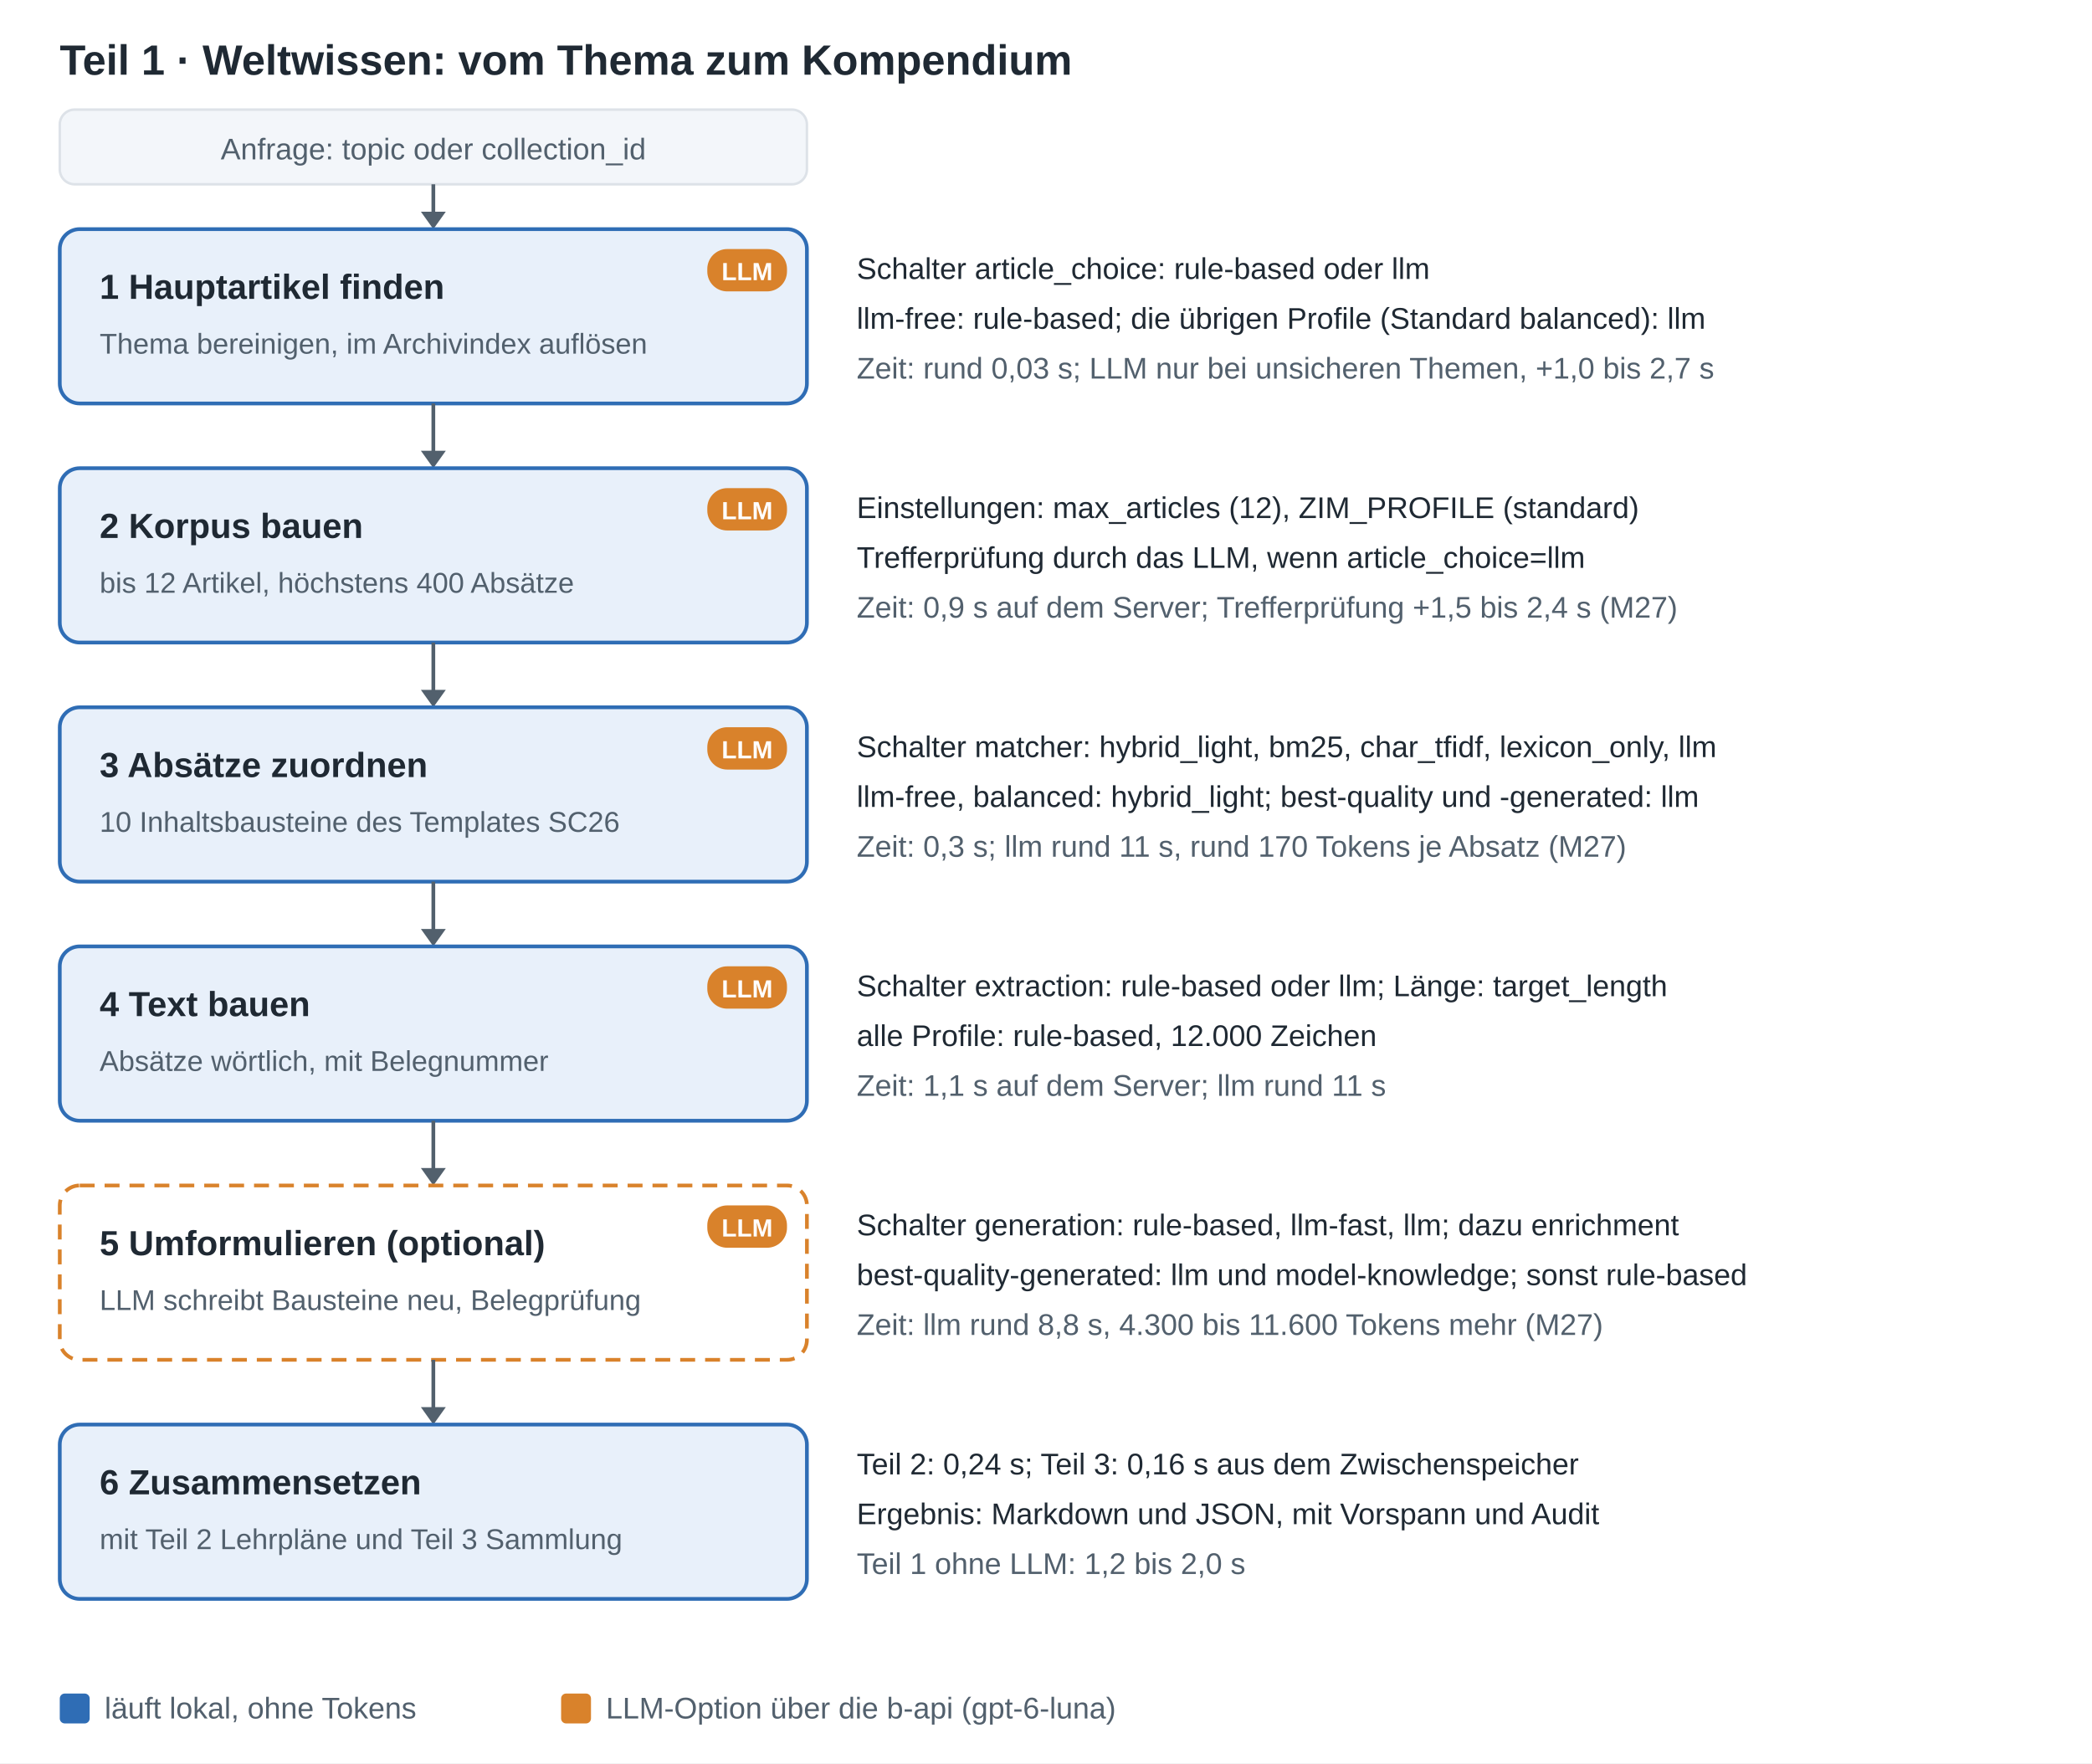
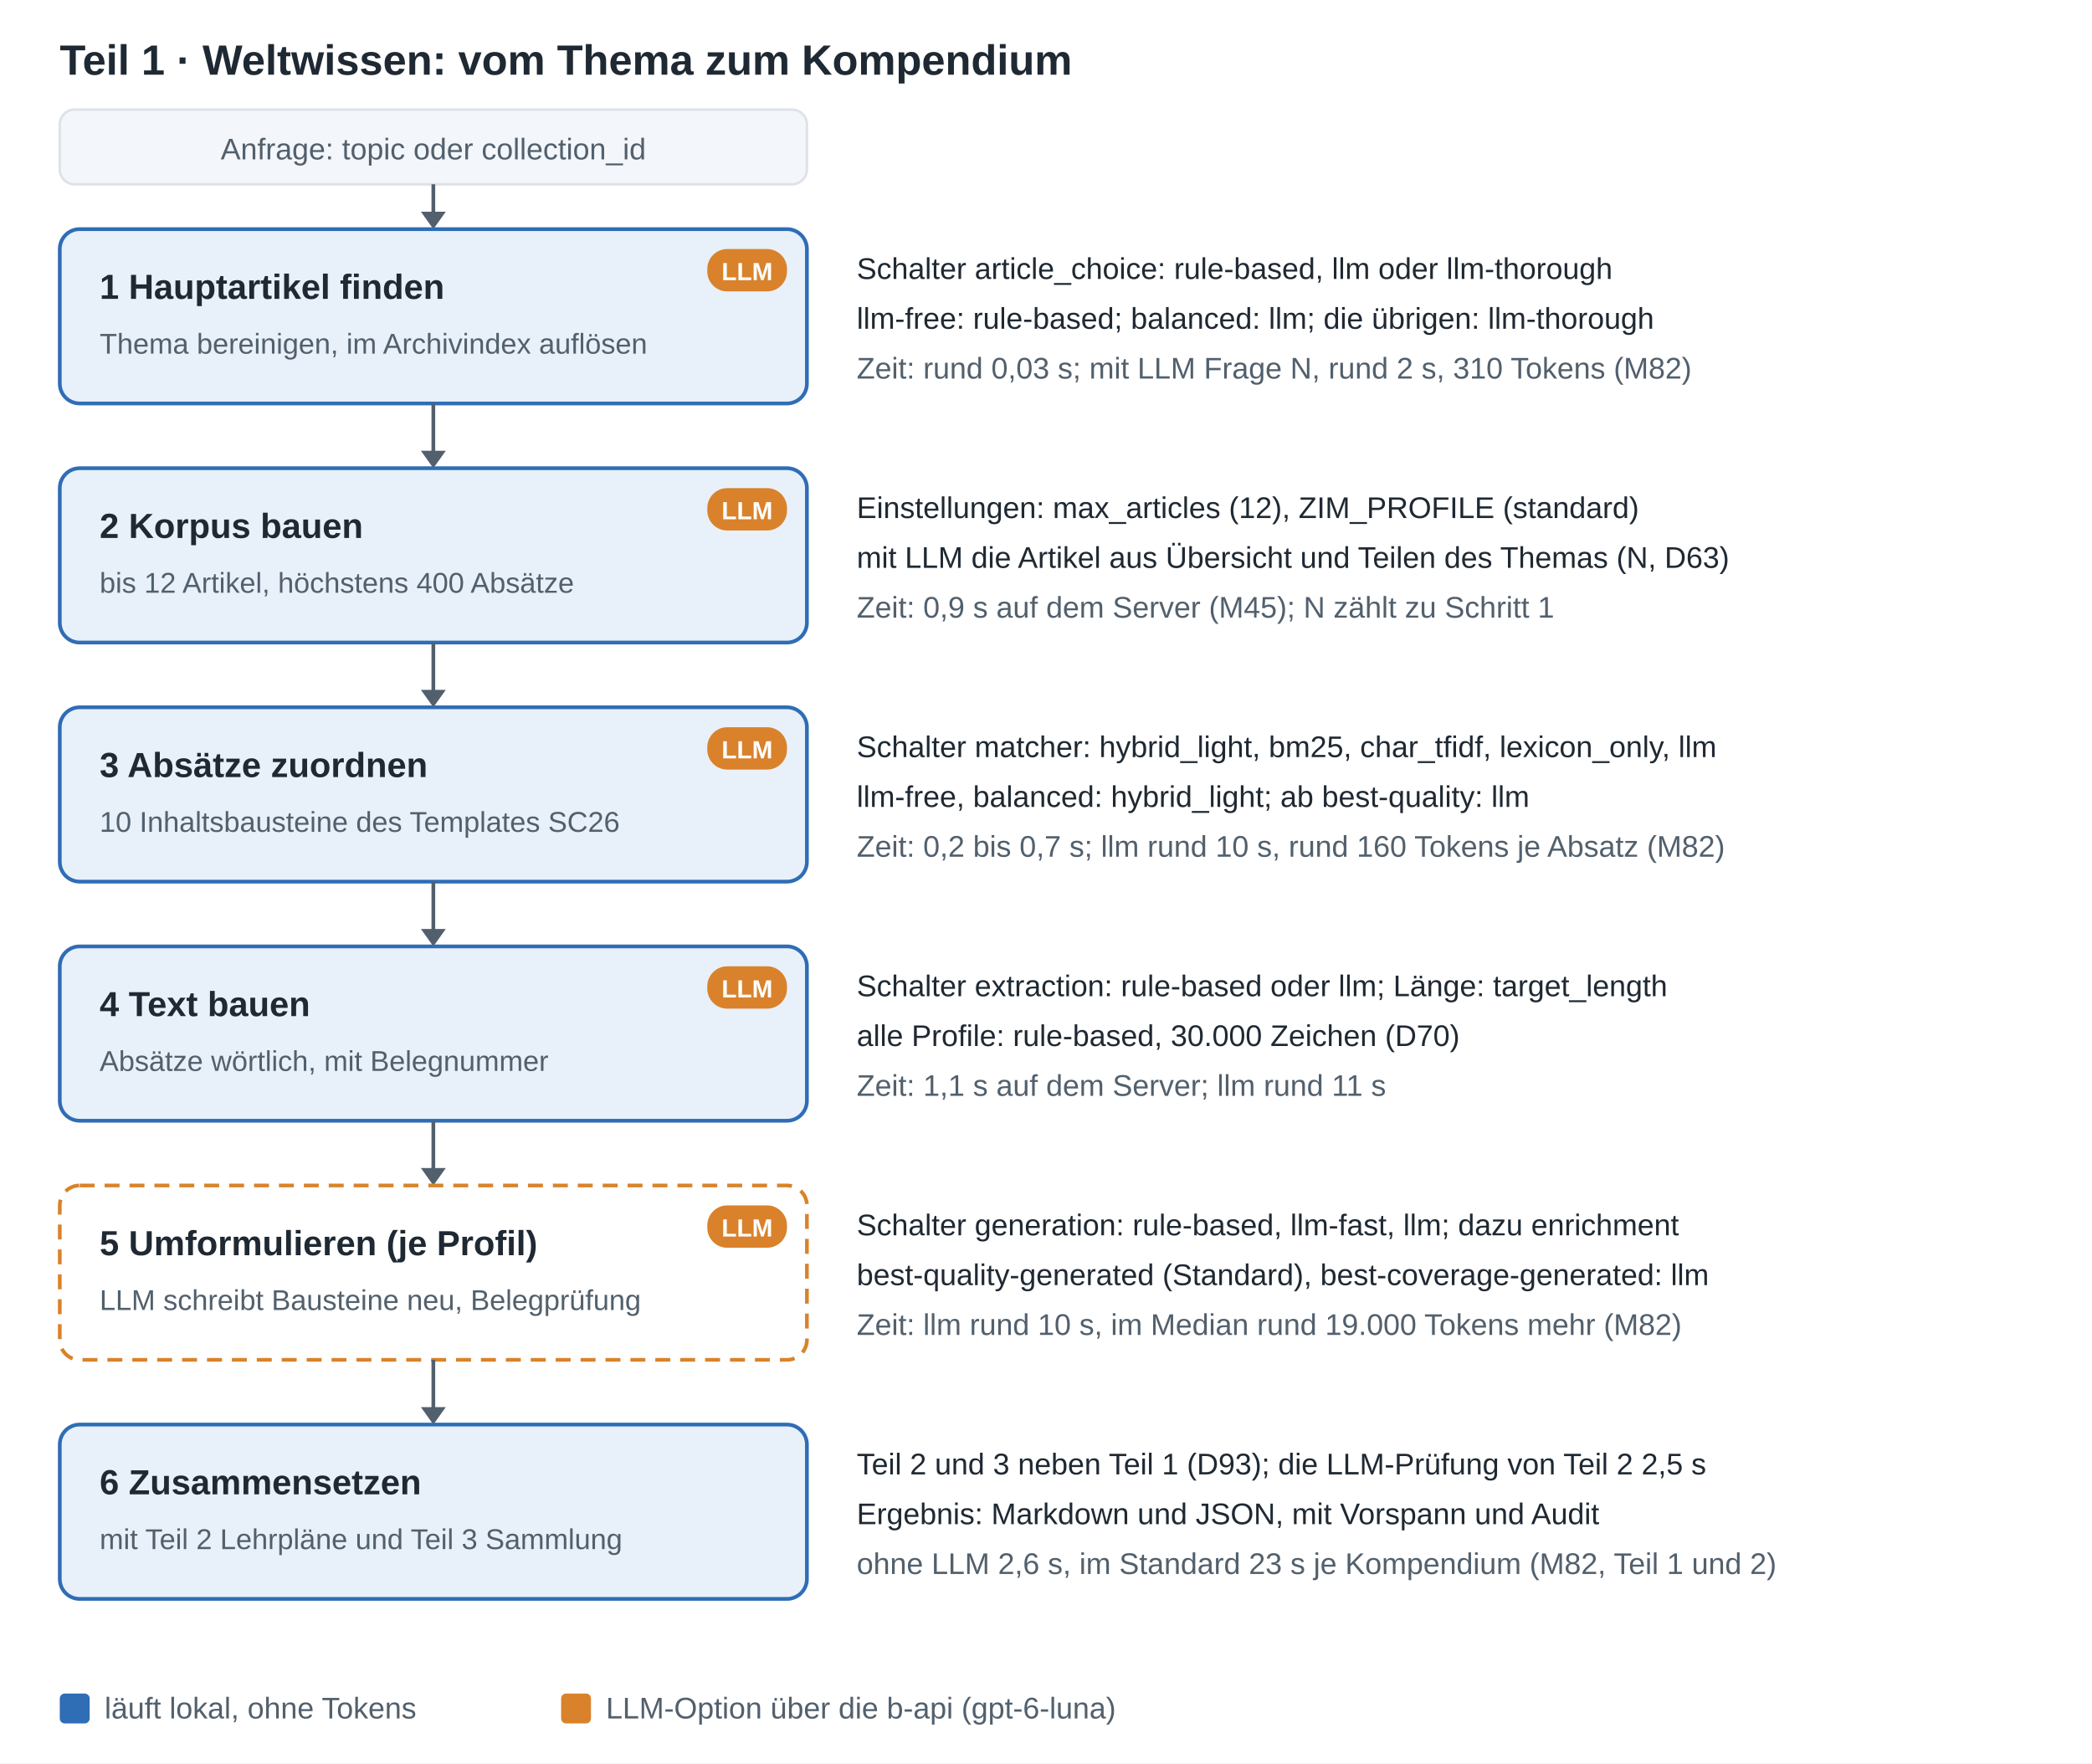
- <svg xmlns="http://www.w3.org/2000/svg" width="840" height="708" viewBox="0 0 840 708" font-family="Segoe UI, Helvetica Neue, Arial, sans-serif" role="img" aria-label="Ablauf von Teil 1 mit Schaltern, Standardwerten und Zeiten">
+ <svg xmlns="http://www.w3.org/2000/svg" width="840" height="708" viewBox="0 0 840 708" font-family="Segoe UI, Helvetica Neue, Arial, sans-serif" role="img" aria-label="Ablauf von Teil 1 mit Schaltern, Profilen und Zeiten">
  <rect width="840" height="708" fill="#ffffff" />
  <text x="24.0" y="30.0" font-size="17" fill="#1f2933" text-anchor="start" font-weight="600">Teil 1 · Weltwissen: vom Thema zum Kompendium</text>
  <rect x="24.0" y="44.0" width="300.0" height="30.0" rx="6" fill="#f3f6fa" stroke="#dde2e8" stroke-width="1" />
  <text x="174.0" y="64.0" font-size="12" fill="#52606d" text-anchor="middle" font-weight="normal">Anfrage: topic oder collection_id</text>
  <line x1="174.0" y1="74.0" x2="174.0" y2="86.0" stroke="#52606d" stroke-width="1.5" />
  <polygon points="169.0,85.0 179.0,85.0 174.0,92.0" fill="#52606d" />
  <rect x="24.0" y="92.0" width="300.0" height="70.0" rx="8" fill="#e8f0fa" stroke="#2f6db5" stroke-width="1.5" />
  <text x="40.0" y="120.0" font-size="14" fill="#1f2933" text-anchor="start" font-weight="600">1  Hauptartikel finden</text>
  <text x="40.0" y="142.0" font-size="11.5" fill="#52606d" text-anchor="start" font-weight="normal">Thema bereinigen, im Archivindex auflösen</text>
  <rect x="284.0" y="100.0" width="32.0" height="17.0" rx="8" fill="#d9822b" stroke="none" stroke-width="1" />
  <text x="300.0" y="112.5" font-size="10" fill="#ffffff" text-anchor="middle" font-weight="600">LLM</text>
-   <text x="344.0" y="112.0" font-size="12" fill="#1f2933" text-anchor="start" font-weight="normal">Schalter article_choice: rule-based oder llm</text>
-   <text x="344.0" y="132.0" font-size="12" fill="#1f2933" text-anchor="start" font-weight="normal">llm-free: rule-based; die übrigen Profile (Standard balanced): llm</text>
-   <text x="344.0" y="152.0" font-size="12" fill="#52606d" text-anchor="start" font-weight="normal">Zeit: rund 0,03 s; LLM nur bei unsicheren Themen, +1,0 bis 2,7 s</text>
+   <text x="344.0" y="112.0" font-size="12" fill="#1f2933" text-anchor="start" font-weight="normal">Schalter article_choice: rule-based, llm oder llm-thorough</text>
+   <text x="344.0" y="132.0" font-size="12" fill="#1f2933" text-anchor="start" font-weight="normal">llm-free: rule-based; balanced: llm; die übrigen: llm-thorough</text>
+   <text x="344.0" y="152.0" font-size="12" fill="#52606d" text-anchor="start" font-weight="normal">Zeit: rund 0,03 s; mit LLM Frage N, rund 2 s, 310 Tokens (M82)</text>
  <line x1="174.0" y1="162.0" x2="174.0" y2="182.0" stroke="#52606d" stroke-width="1.5" />
  <polygon points="169.0,181.0 179.0,181.0 174.0,188.0" fill="#52606d" />
  <rect x="24.0" y="188.0" width="300.0" height="70.0" rx="8" fill="#e8f0fa" stroke="#2f6db5" stroke-width="1.5" />
  <text x="40.0" y="216.0" font-size="14" fill="#1f2933" text-anchor="start" font-weight="600">2  Korpus bauen</text>
  <text x="40.0" y="238.0" font-size="11.5" fill="#52606d" text-anchor="start" font-weight="normal">bis 12 Artikel, höchstens 400 Absätze</text>
  <rect x="284.0" y="196.0" width="32.0" height="17.0" rx="8" fill="#d9822b" stroke="none" stroke-width="1" />
  <text x="300.0" y="208.5" font-size="10" fill="#ffffff" text-anchor="middle" font-weight="600">LLM</text>
  <text x="344.0" y="208.0" font-size="12" fill="#1f2933" text-anchor="start" font-weight="normal">Einstellungen: max_articles (12), ZIM_PROFILE (standard)</text>
-   <text x="344.0" y="228.0" font-size="12" fill="#1f2933" text-anchor="start" font-weight="normal">Trefferprüfung durch das LLM, wenn article_choice=llm</text>
-   <text x="344.0" y="248.0" font-size="12" fill="#52606d" text-anchor="start" font-weight="normal">Zeit: 0,9 s auf dem Server; Trefferprüfung +1,5 bis 2,4 s (M27)</text>
+   <text x="344.0" y="228.0" font-size="12" fill="#1f2933" text-anchor="start" font-weight="normal">mit LLM die Artikel aus Übersicht und Teilen des Themas (N, D63)</text>
+   <text x="344.0" y="248.0" font-size="12" fill="#52606d" text-anchor="start" font-weight="normal">Zeit: 0,9 s auf dem Server (M45); N zählt zu Schritt 1</text>
  <line x1="174.0" y1="258.0" x2="174.0" y2="278.0" stroke="#52606d" stroke-width="1.5" />
  <polygon points="169.0,277.0 179.0,277.0 174.0,284.0" fill="#52606d" />
  <rect x="24.0" y="284.0" width="300.0" height="70.0" rx="8" fill="#e8f0fa" stroke="#2f6db5" stroke-width="1.5" />
  <text x="40.0" y="312.0" font-size="14" fill="#1f2933" text-anchor="start" font-weight="600">3  Absätze zuordnen</text>
  <text x="40.0" y="334.0" font-size="11.5" fill="#52606d" text-anchor="start" font-weight="normal">10 Inhaltsbausteine des Templates SC26</text>
  <rect x="284.0" y="292.0" width="32.0" height="17.0" rx="8" fill="#d9822b" stroke="none" stroke-width="1" />
  <text x="300.0" y="304.5" font-size="10" fill="#ffffff" text-anchor="middle" font-weight="600">LLM</text>
  <text x="344.0" y="304.0" font-size="12" fill="#1f2933" text-anchor="start" font-weight="normal">Schalter matcher: hybrid_light, bm25, char_tfidf, lexicon_only, llm</text>
-   <text x="344.0" y="324.0" font-size="12" fill="#1f2933" text-anchor="start" font-weight="normal">llm-free, balanced: hybrid_light; best-quality und -generated: llm</text>
-   <text x="344.0" y="344.0" font-size="12" fill="#52606d" text-anchor="start" font-weight="normal">Zeit: 0,3 s; llm rund 11 s, rund 170 Tokens je Absatz (M27)</text>
+   <text x="344.0" y="324.0" font-size="12" fill="#1f2933" text-anchor="start" font-weight="normal">llm-free, balanced: hybrid_light; ab best-quality: llm</text>
+   <text x="344.0" y="344.0" font-size="12" fill="#52606d" text-anchor="start" font-weight="normal">Zeit: 0,2 bis 0,7 s; llm rund 10 s, rund 160 Tokens je Absatz (M82)</text>
  <line x1="174.0" y1="354.0" x2="174.0" y2="374.0" stroke="#52606d" stroke-width="1.5" />
  <polygon points="169.0,373.0 179.0,373.0 174.0,380.0" fill="#52606d" />
  <rect x="24.0" y="380.0" width="300.0" height="70.0" rx="8" fill="#e8f0fa" stroke="#2f6db5" stroke-width="1.5" />
  <text x="40.0" y="408.0" font-size="14" fill="#1f2933" text-anchor="start" font-weight="600">4  Text bauen</text>
  <text x="40.0" y="430.0" font-size="11.5" fill="#52606d" text-anchor="start" font-weight="normal">Absätze wörtlich, mit Belegnummer</text>
  <rect x="284.0" y="388.0" width="32.0" height="17.0" rx="8" fill="#d9822b" stroke="none" stroke-width="1" />
  <text x="300.0" y="400.5" font-size="10" fill="#ffffff" text-anchor="middle" font-weight="600">LLM</text>
  <text x="344.0" y="400.0" font-size="12" fill="#1f2933" text-anchor="start" font-weight="normal">Schalter extraction: rule-based oder llm; Länge: target_length</text>
-   <text x="344.0" y="420.0" font-size="12" fill="#1f2933" text-anchor="start" font-weight="normal">alle Profile: rule-based, 12.000 Zeichen</text>
+   <text x="344.0" y="420.0" font-size="12" fill="#1f2933" text-anchor="start" font-weight="normal">alle Profile: rule-based, 30.000 Zeichen (D70)</text>
  <text x="344.0" y="440.0" font-size="12" fill="#52606d" text-anchor="start" font-weight="normal">Zeit: 1,1 s auf dem Server; llm rund 11 s</text>
  <line x1="174.0" y1="450.0" x2="174.0" y2="470.0" stroke="#52606d" stroke-width="1.5" />
  <polygon points="169.0,469.0 179.0,469.0 174.0,476.0" fill="#52606d" />
  <rect x="24.0" y="476.0" width="300.0" height="70.0" rx="8" fill="#ffffff" stroke="#d9822b" stroke-width="1.5" stroke-dasharray="6 4" />
-   <text x="40.0" y="504.0" font-size="14" fill="#1f2933" text-anchor="start" font-weight="600">5  Umformulieren (optional)</text>
+   <text x="40.0" y="504.0" font-size="14" fill="#1f2933" text-anchor="start" font-weight="600">5  Umformulieren (je Profil)</text>
  <text x="40.0" y="526.0" font-size="11.5" fill="#52606d" text-anchor="start" font-weight="normal">LLM schreibt Bausteine neu, Belegprüfung</text>
  <rect x="284.0" y="484.0" width="32.0" height="17.0" rx="8" fill="#d9822b" stroke="none" stroke-width="1" />
  <text x="300.0" y="496.5" font-size="10" fill="#ffffff" text-anchor="middle" font-weight="600">LLM</text>
  <text x="344.0" y="496.0" font-size="12" fill="#1f2933" text-anchor="start" font-weight="normal">Schalter generation: rule-based, llm-fast, llm; dazu enrichment</text>
-   <text x="344.0" y="516.0" font-size="12" fill="#1f2933" text-anchor="start" font-weight="normal">best-quality-generated: llm und model-knowledge; sonst rule-based</text>
-   <text x="344.0" y="536.0" font-size="12" fill="#52606d" text-anchor="start" font-weight="normal">Zeit: llm rund 8,8 s, 4.300 bis 11.600 Tokens mehr (M27)</text>
+   <text x="344.0" y="516.0" font-size="12" fill="#1f2933" text-anchor="start" font-weight="normal">best-quality-generated (Standard), best-coverage-generated: llm</text>
+   <text x="344.0" y="536.0" font-size="12" fill="#52606d" text-anchor="start" font-weight="normal">Zeit: llm rund 10 s, im Median rund 19.000 Tokens mehr (M82)</text>
  <line x1="174.0" y1="546.0" x2="174.0" y2="566.0" stroke="#52606d" stroke-width="1.5" />
  <polygon points="169.0,565.0 179.0,565.0 174.0,572.0" fill="#52606d" />
  <rect x="24.0" y="572.0" width="300.0" height="70.0" rx="8" fill="#e8f0fa" stroke="#2f6db5" stroke-width="1.5" />
  <text x="40.0" y="600.0" font-size="14" fill="#1f2933" text-anchor="start" font-weight="600">6  Zusammensetzen</text>
  <text x="40.0" y="622.0" font-size="11.5" fill="#52606d" text-anchor="start" font-weight="normal">mit Teil 2 Lehrpläne und Teil 3 Sammlung</text>
-   <text x="344.0" y="592.0" font-size="12" fill="#1f2933" text-anchor="start" font-weight="normal">Teil 2: 0,24 s; Teil 3: 0,16 s aus dem Zwischenspeicher</text>
+   <text x="344.0" y="592.0" font-size="12" fill="#1f2933" text-anchor="start" font-weight="normal">Teil 2 und 3 neben Teil 1 (D93); die LLM-Prüfung von Teil 2 2,5 s</text>
  <text x="344.0" y="612.0" font-size="12" fill="#1f2933" text-anchor="start" font-weight="normal">Ergebnis: Markdown und JSON, mit Vorspann und Audit</text>
-   <text x="344.0" y="632.0" font-size="12" fill="#52606d" text-anchor="start" font-weight="normal">Teil 1 ohne LLM: 1,2 bis 2,0 s</text>
+   <text x="344.0" y="632.0" font-size="12" fill="#52606d" text-anchor="start" font-weight="normal">ohne LLM 2,6 s, im Standard 23 s je Kompendium (M82, Teil 1 und 2)</text>
  <rect x="24.0" y="680.0" width="12.0" height="12.0" rx="2" fill="#2f6db5" stroke="none" stroke-width="1" />
  <text x="42.0" y="690.0" font-size="12" fill="#52606d" text-anchor="start" font-weight="normal">läuft lokal, ohne Tokens</text>
  <rect x="225.3" y="680.0" width="12.0" height="12.0" rx="2" fill="#d9822b" stroke="none" stroke-width="1" />
  <text x="243.3" y="690.0" font-size="12" fill="#52606d" text-anchor="start" font-weight="normal">LLM-Option über die b-api (gpt-6-luna)</text>
</svg>
